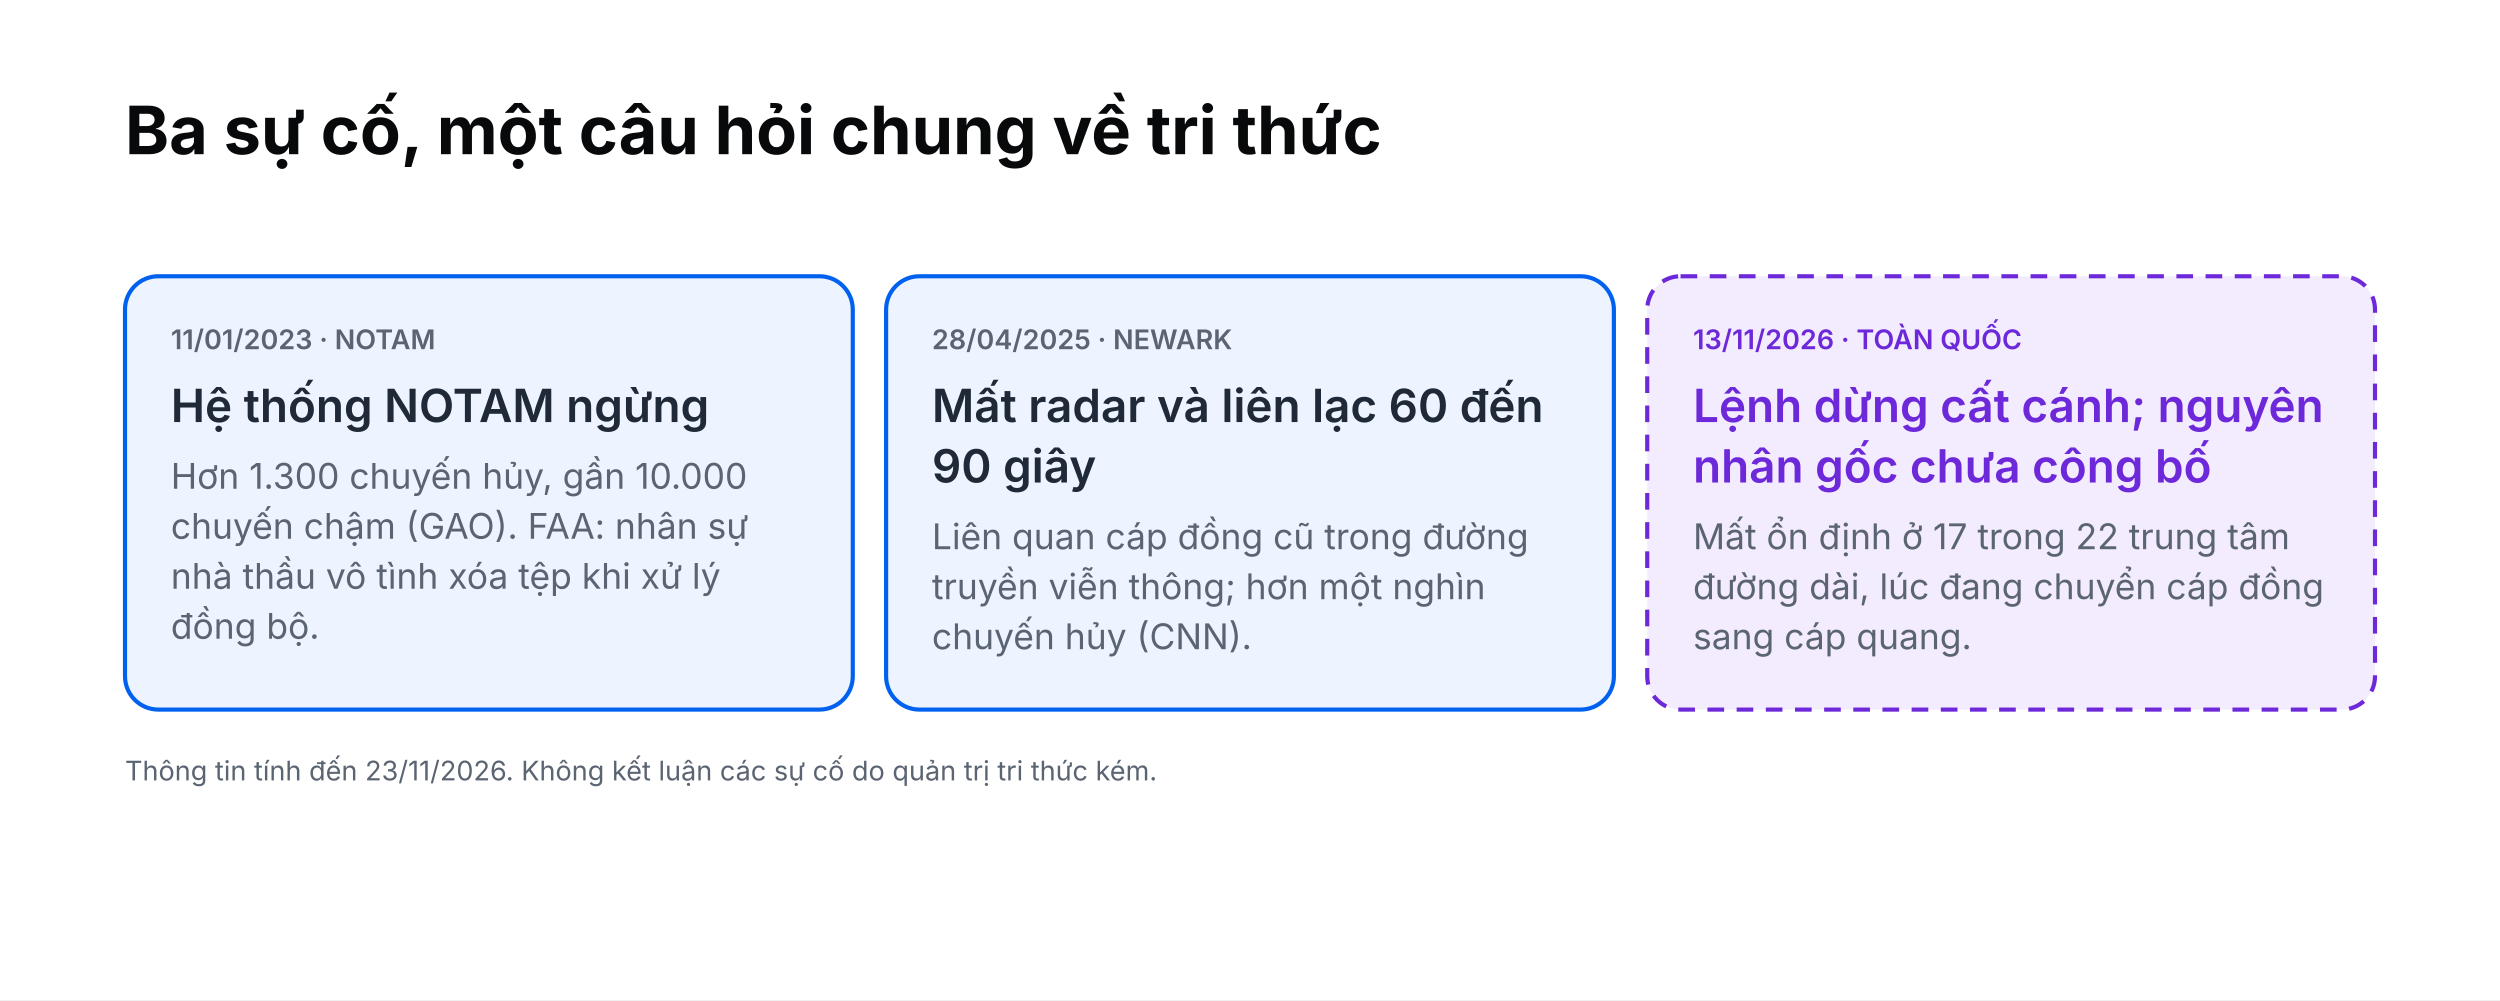
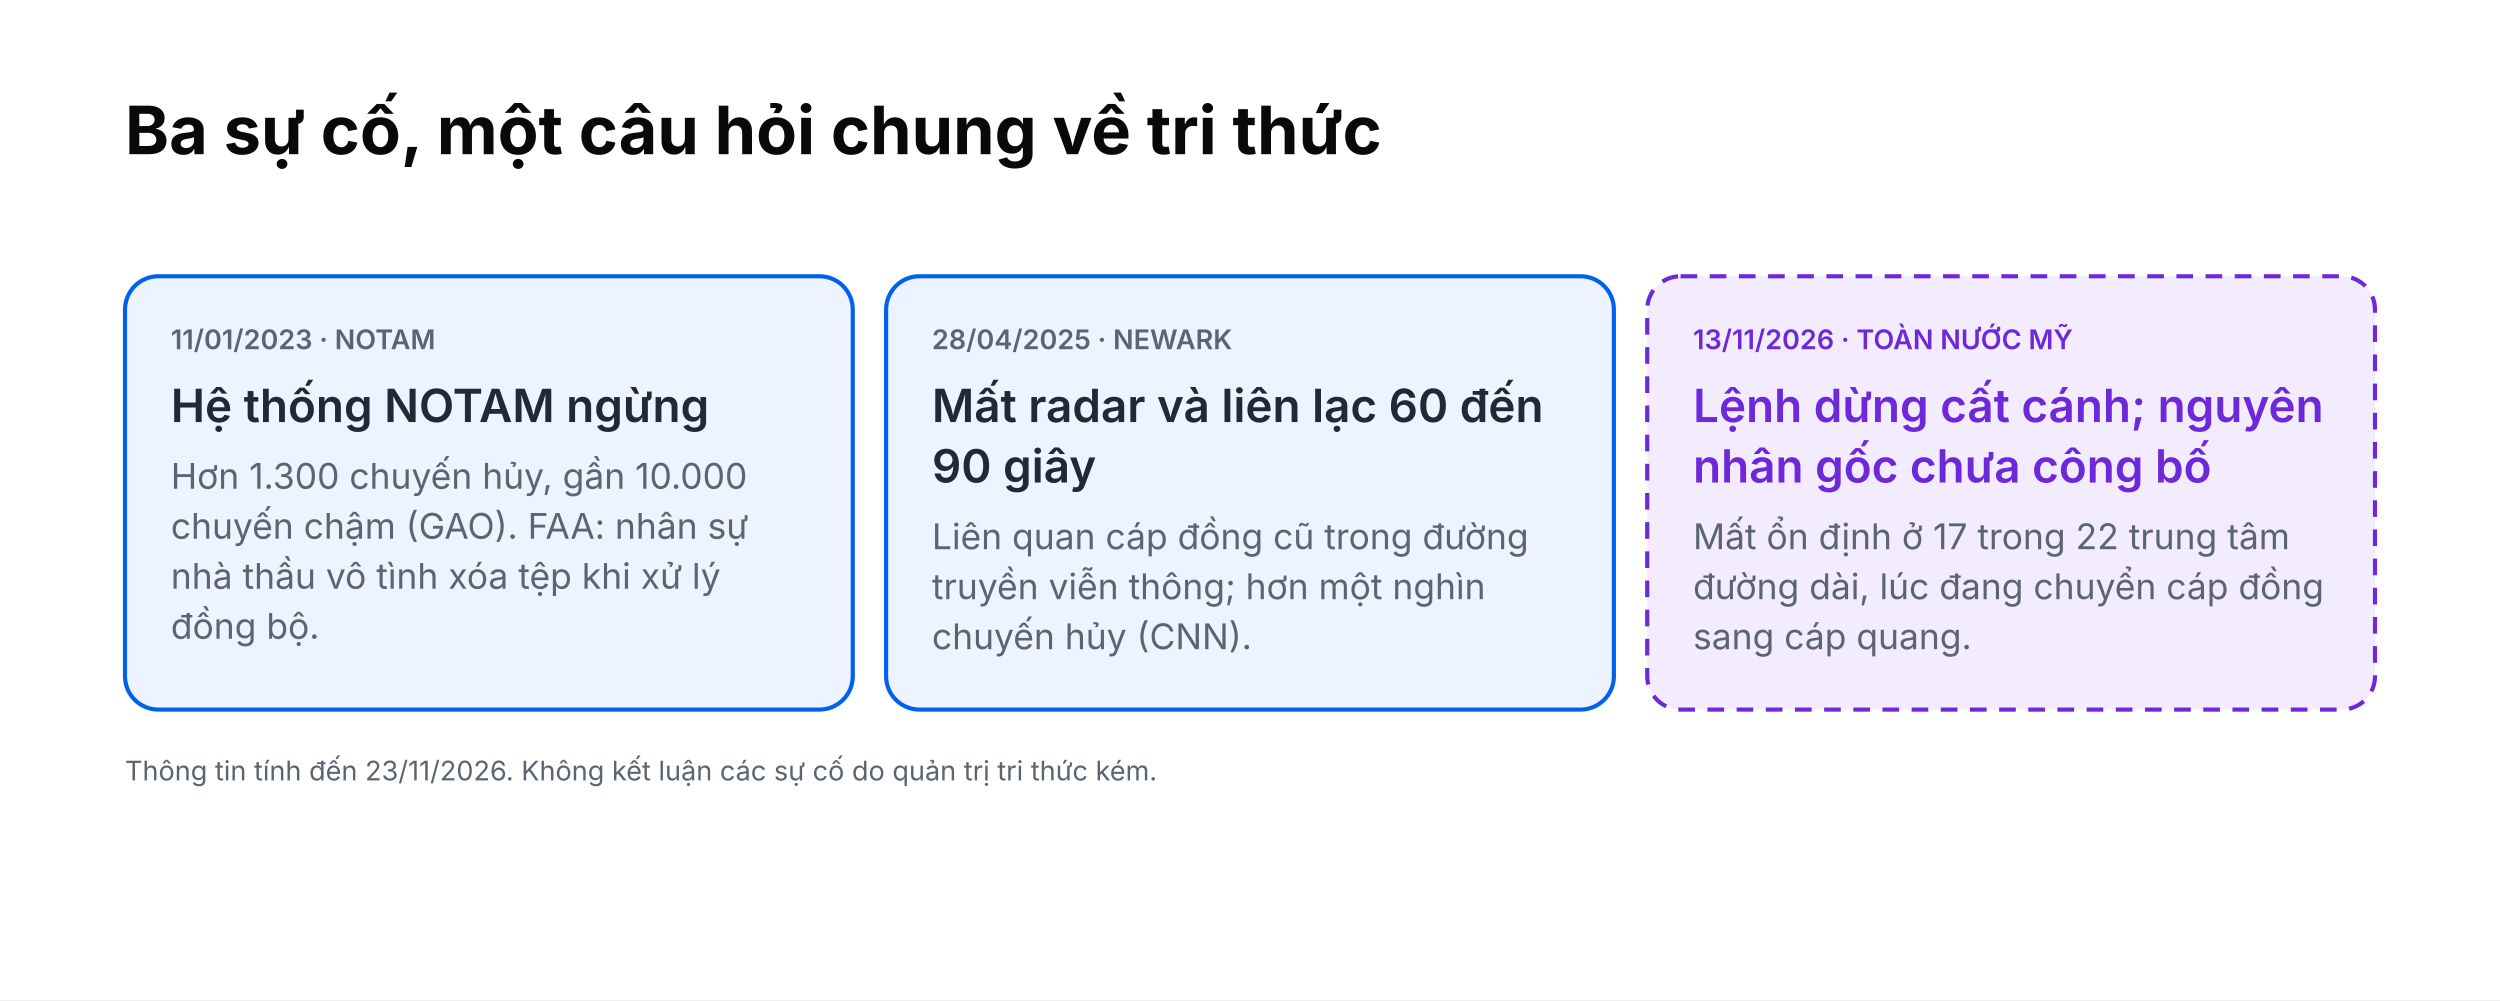
- <svg xmlns="http://www.w3.org/2000/svg" viewBox="0 0 1200 480" width="1200" height="480" role="img" aria-label="Ba thẻ: sự cố NOTAM ngày 11/01/2023, sự cố Newark ngày 28/04/2025 và lệnh dừng cất cánh toàn quốc ngày 13/11/2026 với nguyên nhân gốc chưa công bố." font-family="Inter, 'Inter Variable', system-ui, sans-serif">
+ <svg xmlns="http://www.w3.org/2000/svg" viewBox="0 0 1200 480" width="1200" height="480" role="img" aria-label="Ba thẻ: sự cố NOTAM ngày 11/01/2023, sự cố Newark ngày 28/04/2025 và lệnh dừng cất cánh trên toàn nước Mỹ ngày 13/11/2026 với nguyên nhân gốc chưa công bố." font-family="Inter, 'Inter Variable', system-ui, sans-serif">
  <style>.bgr{fill:#fff}.hd{fill:#08090a}.tx{fill:#1f2937}.mut{fill:#5b6472}.tp{fill:#6d28d9}.ti{fill:#fff}.dot{fill:#0161ef}.bb{fill:#eef4ff;stroke:#0161ef;stroke-width:2}.bp{fill:#f3ecff;stroke:#6d28d9;stroke-width:2;stroke-dasharray:8 6}.bg{fill:#f1f4f9;stroke:#c9d6ee;stroke-width:2}.bi{fill:#08090a}.chip{fill:#f3ecff;stroke:#6d28d9;stroke-width:1.5}.ar{stroke:#6d28d9}.arf{fill:#6d28d9}@media (prefers-color-scheme:dark){.bgr{fill:#08090a}.hd{fill:#f7f8f8}.tx{fill:#e5ecf6}.mut{fill:#9aa6b8}.tp{fill:#a78bfa}.ti{fill:#08090a}.dot{fill:#6ea8ff}.bb{fill:#0c1d3f;stroke:#3b82f6}.bp{fill:#1b1433;stroke:#a78bfa}.bg{fill:#14171c;stroke:#2d343d}.bi{fill:#f7f8f8}.chip{fill:#1b1433;stroke:#a78bfa}.ar{stroke:#a78bfa}.arf{fill:#a78bfa}}</style>
  <rect width="1200" height="480" class="bgr" />
  <text x="60" y="74" font-size="32" font-weight="700" class="hd">Ba sự cố, một câu hỏi chung về tri thức</text>
  <g transform="translate(0 132.6)">
    <rect x="60" y="0" width="349.333" height="208" rx="16" class="bb" />
    <text x="82" y="35" font-size="13" font-weight="600" class="mut">11/01/2023 · NOTAM</text>
    <text x="82" y="70" font-size="22" font-weight="600" class="tx">Hệ thống NOTAM ngừng</text>
    <text x="82" y="102" font-size="17" font-weight="400" class="mut">Hơn 1.300 chuyến hủy, gần 10.000</text>
    <text x="82" y="126" font-size="17" font-weight="400" class="mut">chuyến chậm (GAO). FAA: nhân sự</text>
    <text x="82" y="150" font-size="17" font-weight="400" class="mut">nhà thầu vô tình xóa tệp khi xử lý</text>
    <text x="82" y="174" font-size="17" font-weight="400" class="mut">đồng bộ.</text>
    <rect x="425.333" y="0" width="349.333" height="208" rx="16" class="bb" />
    <text x="447.333" y="35" font-size="13" font-weight="600" class="mut">28/04/2025 · NEWARK</text>
    <text x="447.333" y="70" font-size="22" font-weight="600" class="tx">Mất radar và liên lạc 60 đến</text>
    <text x="447.333" y="99" font-size="22" font-weight="600" class="tx">90 giây</text>
    <text x="447.333" y="131" font-size="17" font-weight="400" class="mut">Liên quan cáp đồng cũ trong đường</text>
    <text x="447.333" y="155" font-size="17" font-weight="400" class="mut">truyền viễn thông; hơn một nghìn</text>
    <text x="447.333" y="179" font-size="17" font-weight="400" class="mut">chuyến hủy (CNN).</text>
    <rect x="790.667" y="0" width="349.333" height="208" rx="16" class="bp" />
-     <text x="812.667" y="35" font-size="13" font-weight="600" class="tp">13/11/2026 · TOÀN QUỐC</text>
+     <text x="812.667" y="35" font-size="13" font-weight="600" class="tp">13/11/2026 · TOÀN NƯỚC MỸ</text>
    <text x="812.667" y="70" font-size="22" font-weight="600" class="tp">Lệnh dừng cất cánh; nguyên</text>
    <text x="812.667" y="99" font-size="22" font-weight="600" class="tp">nhân gốc chưa công bố</text>
    <text x="812.667" y="131" font-size="17" font-weight="400" class="mut">Mất ổn định ở 17 trong 22 trung tâm</text>
    <text x="812.667" y="155" font-size="17" font-weight="400" class="mut">đường dài, lúc đang chuyển cáp đồng</text>
    <text x="812.667" y="179" font-size="17" font-weight="400" class="mut">sang cáp quang.</text>
  </g>
  <text x="60" y="374.6" font-size="13" font-weight="400" class="mut">Thông tin tính đến 23/11/2026. Không kết luận các sự cố do quản trị tri thức kém.</text>
</svg>
